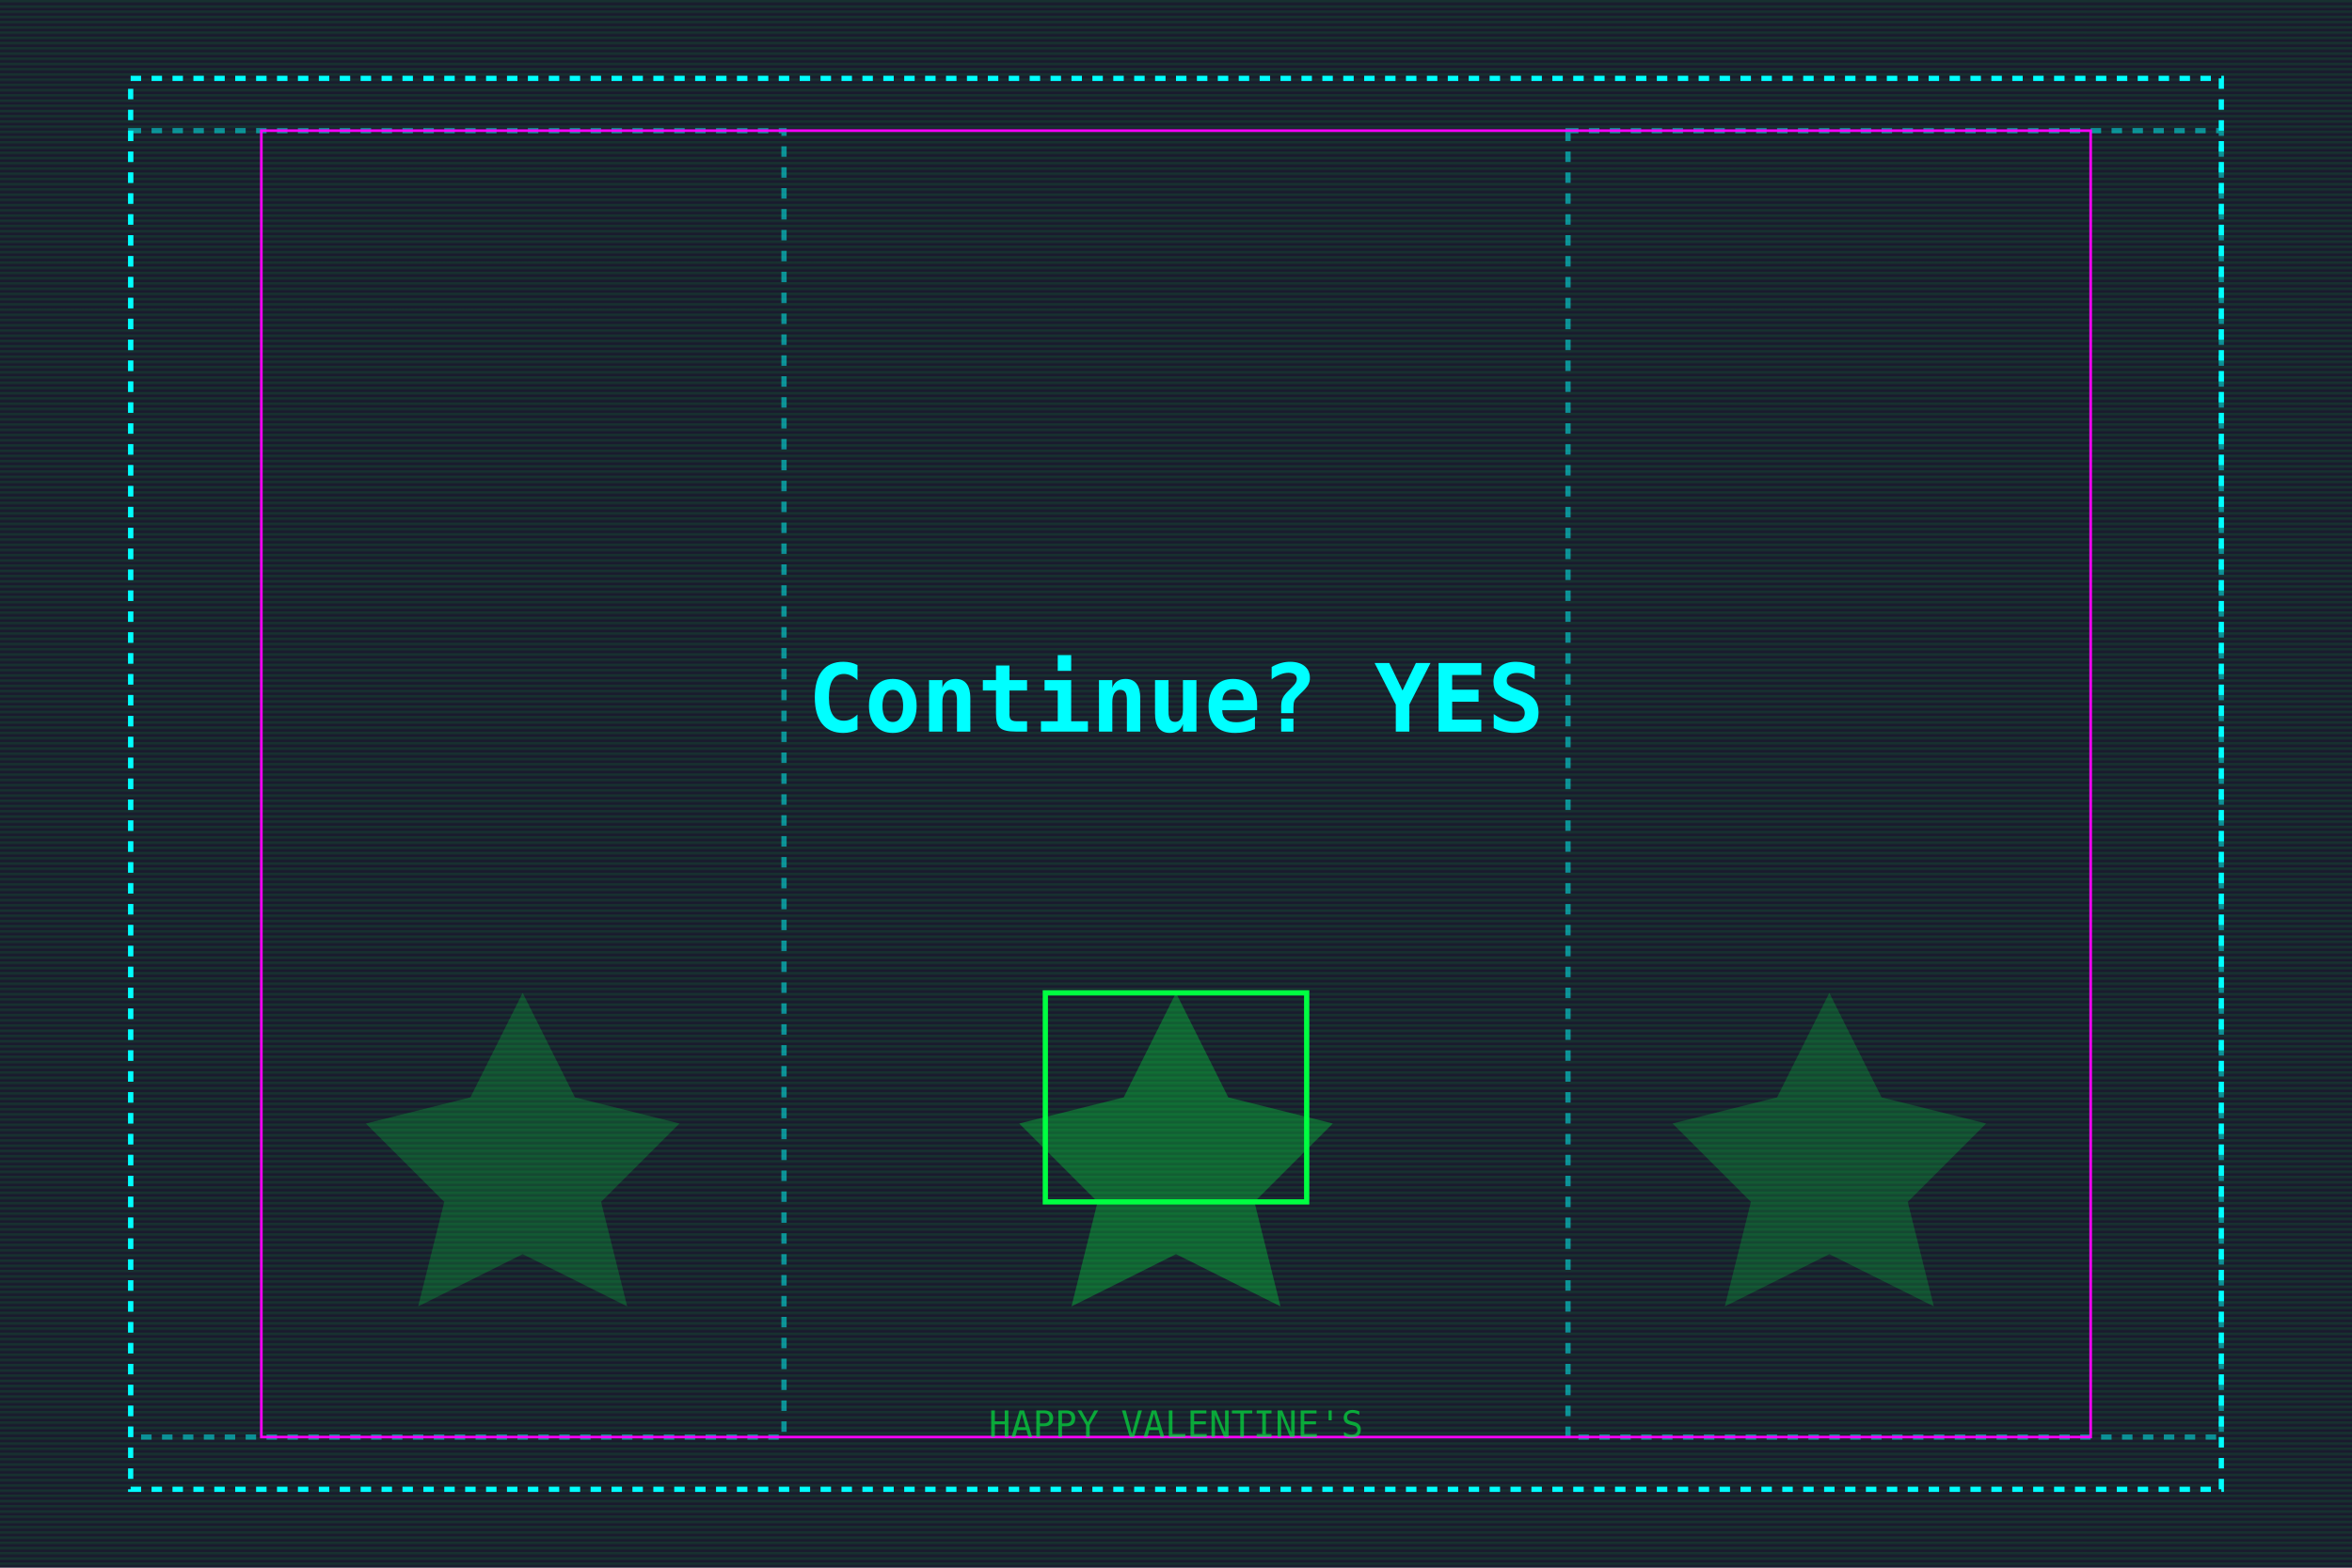
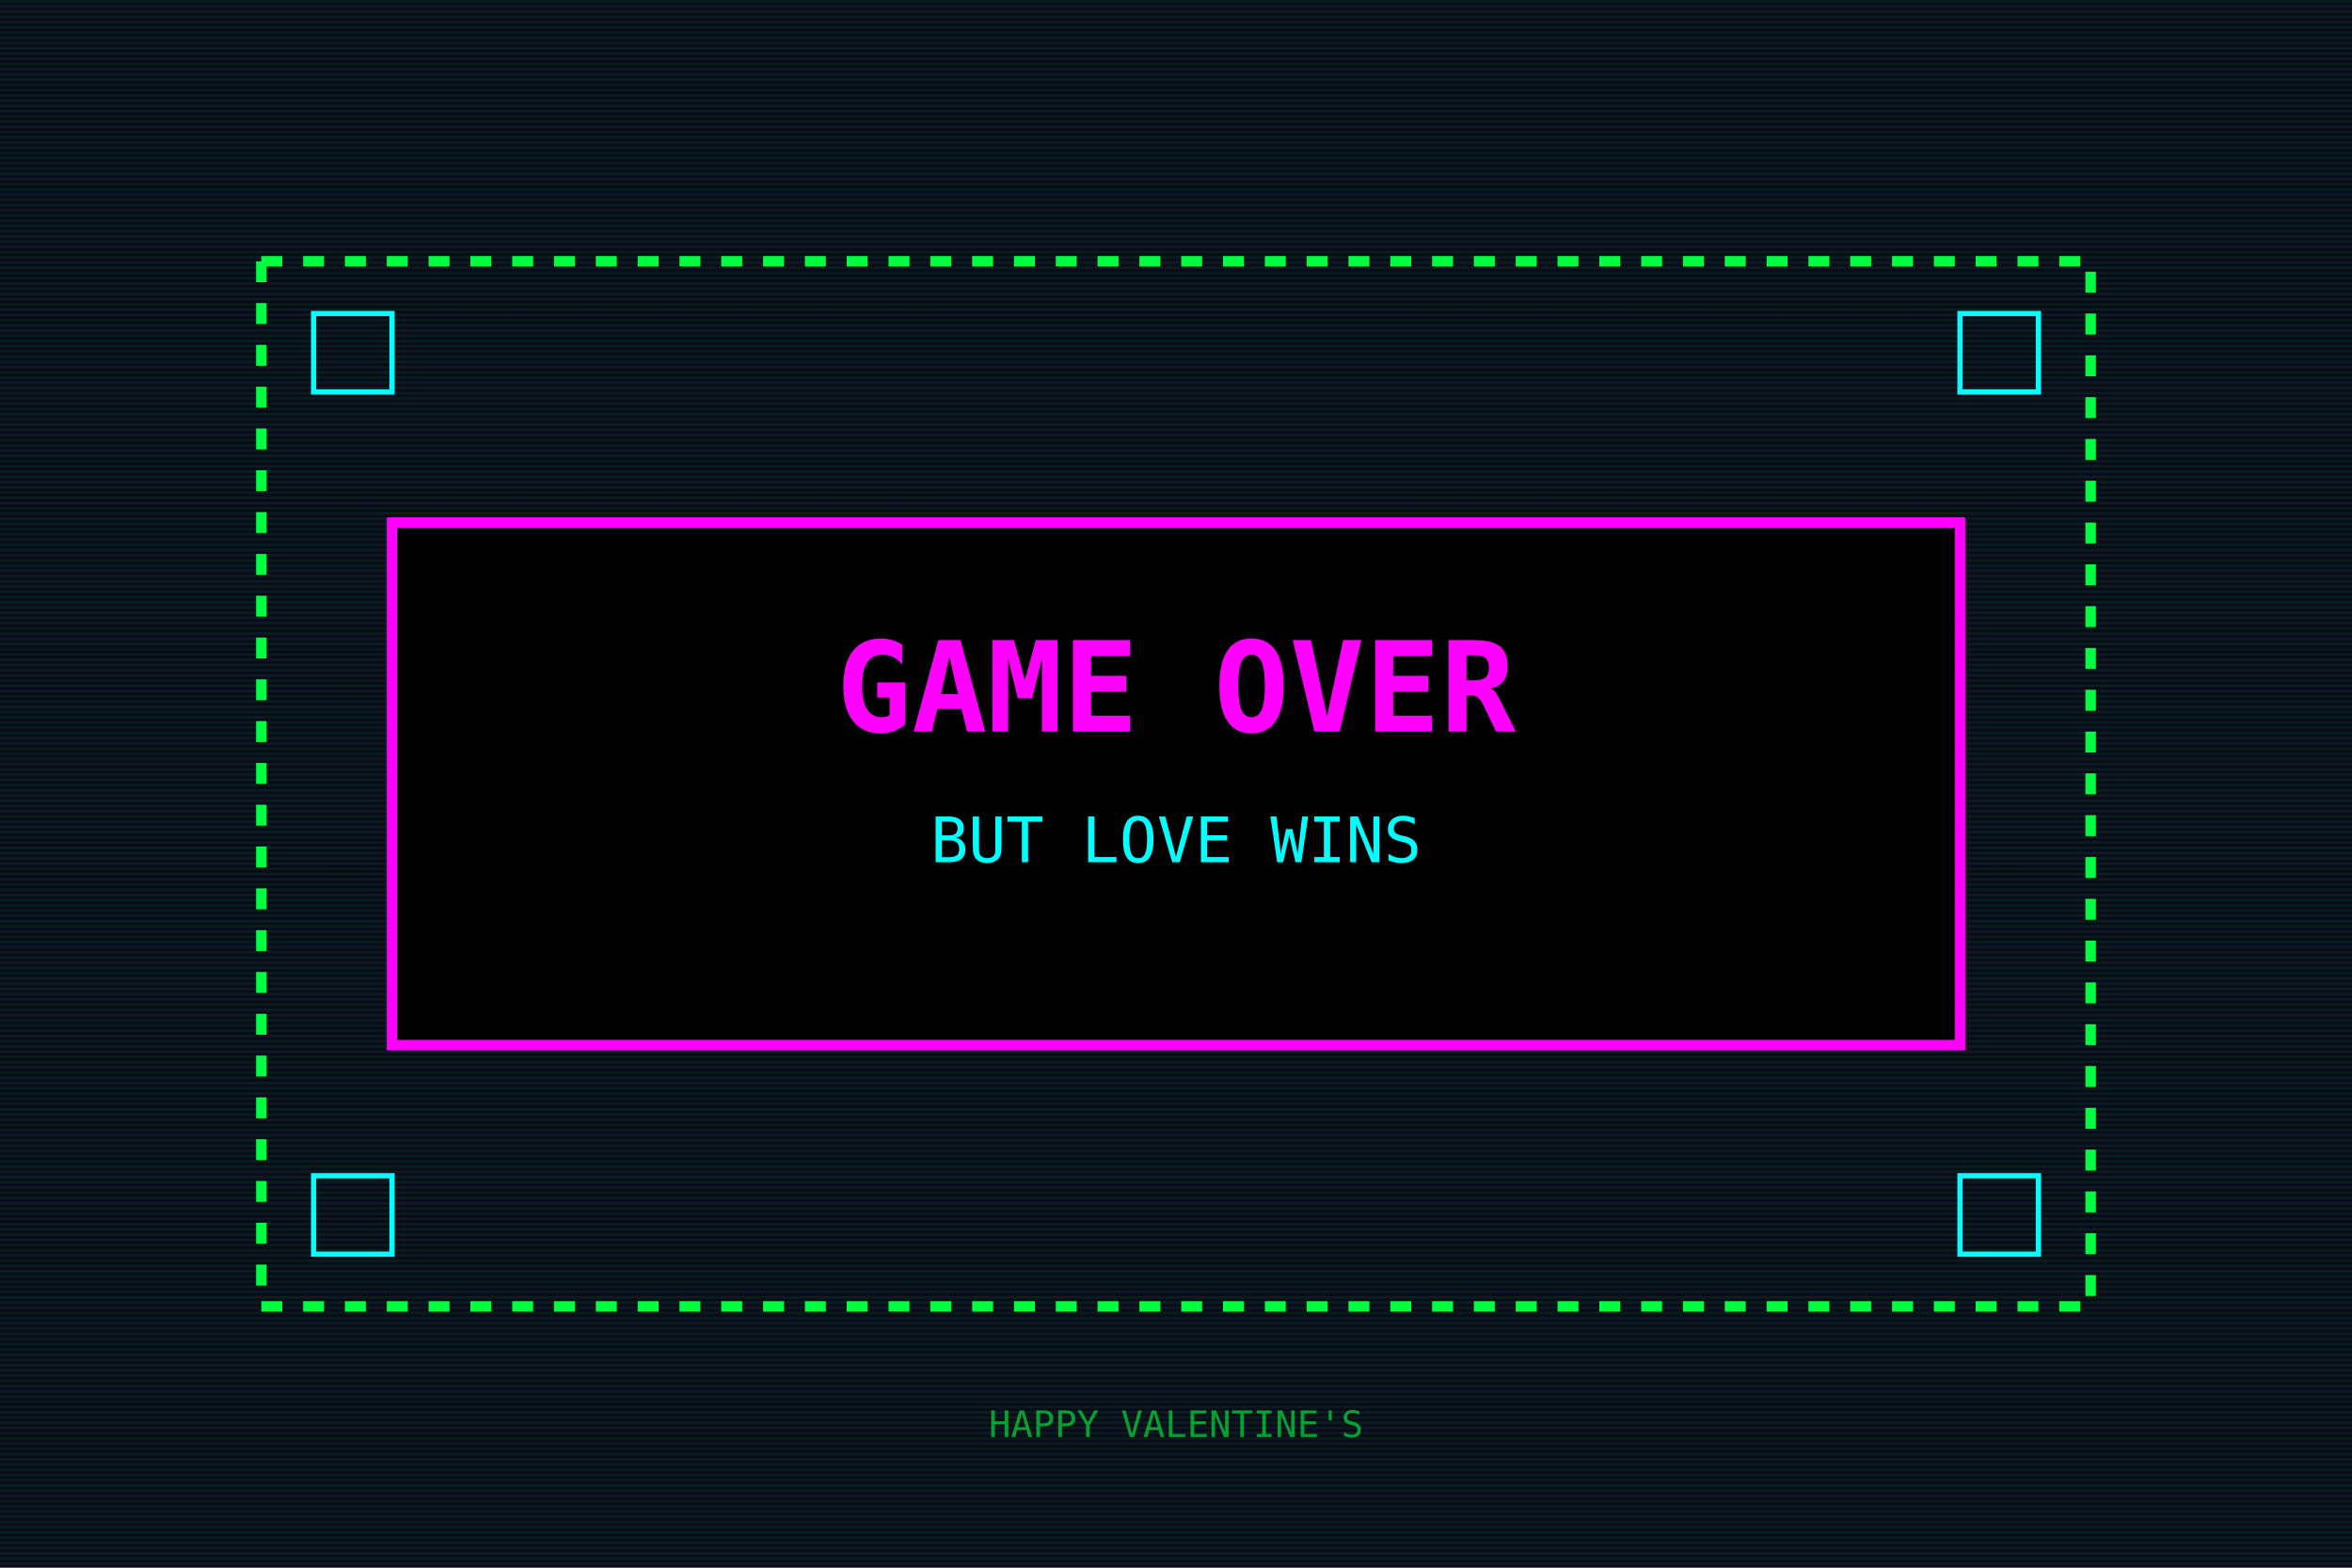
- <svg xmlns="http://www.w3.org/2000/svg" viewBox="0 0 900 600" style="background:#0a0a1a">
-   <rect width="900" height="600" fill="#1a1a2e" />
+ <svg xmlns="http://www.w3.org/2000/svg" viewBox="0 0 900 600">
  <defs>
-     <pattern id="scanlinesAL9004" patternUnits="userSpaceOnUse" width="2" height="2">
-       <rect width="2" height="1" fill="#00ff41" opacity="0.1" />
+     <pattern id="scanlines4" patternUnits="userSpaceOnUse" width="2" height="2">
+       <rect width="2" height="1" fill="#00ff41" opacity="0.08" />
    </pattern>
  </defs>
-   <rect width="900" height="600" fill="url(#scanlinesAL9004)" />
-   <rect x="50" y="50" width="250" height="500" fill="none" stroke="#00ffff" stroke-width="2" stroke-dasharray="4 4" opacity="0.5" />
-   <rect x="600" y="50" width="250" height="500" fill="none" stroke="#00ffff" stroke-width="2" stroke-dasharray="4 4" opacity="0.5" />
-   <rect x="50" y="30" width="800" height="540" fill="none" stroke="#00ffff" stroke-width="2" stroke-dasharray="4 4" />
-   <rect x="100" y="50" width="700" height="500" fill="none" stroke="#ff00ff" stroke-width="1" />
-   <rect x="400" y="380" width="100" height="80" fill="none" stroke="#00ff41" stroke-width="2" />
-   <path d="M 450 380 L 470 420 L 510 430 L 480 460 L 490 500 L 450 480 L 410 500 L 420 460 L 390 430 L 430 420 Z" fill="#00ff41" opacity="0.3" />
-   <path d="M 200 380 L 220 420 L 260 430 L 230 460 L 240 500 L 200 480 L 160 500 L 170 460 L 140 430 L 180 420 Z" fill="#00ff41" opacity="0.2" />
-   <path d="M 700 380 L 720 420 L 760 430 L 730 460 L 740 500 L 700 480 L 660 500 L 670 460 L 640 430 L 680 420 Z" fill="#00ff41" opacity="0.2" />
-   <text x="450" y="280" font-family="monospace" font-size="36" fill="#00ffff" text-anchor="middle" font-weight="bold">Continue? YES</text>
+   <rect width="900" height="600" fill="#0a0a1a" />
+   <rect width="900" height="600" fill="url(#scanlines4)" />
+   <rect x="150" y="200" width="600" height="200" fill="#000" stroke="#ff00ff" stroke-width="4" />
+   <text x="450" y="280" font-family="monospace" font-size="48" fill="#ff00ff" text-anchor="middle" font-weight="bold">GAME OVER</text>
+   <text x="450" y="330" font-family="monospace" font-size="24" fill="#00ffff" text-anchor="middle">BUT LOVE WINS</text>
+   <rect x="100" y="100" width="700" height="400" fill="none" stroke="#00ff41" stroke-width="4" stroke-dasharray="8 8" />
+   <rect x="120" y="120" width="30" height="30" fill="none" stroke="#00ffff" stroke-width="2" />
+   <rect x="750" y="120" width="30" height="30" fill="none" stroke="#00ffff" stroke-width="2" />
+   <rect x="120" y="450" width="30" height="30" fill="none" stroke="#00ffff" stroke-width="2" />
+   <rect x="750" y="450" width="30" height="30" fill="none" stroke="#00ffff" stroke-width="2" />
  <text x="450" y="550" font-family="monospace" font-size="14" fill="#00ff41" text-anchor="middle" opacity="0.6">HAPPY VALENTINE'S</text>
</svg>
